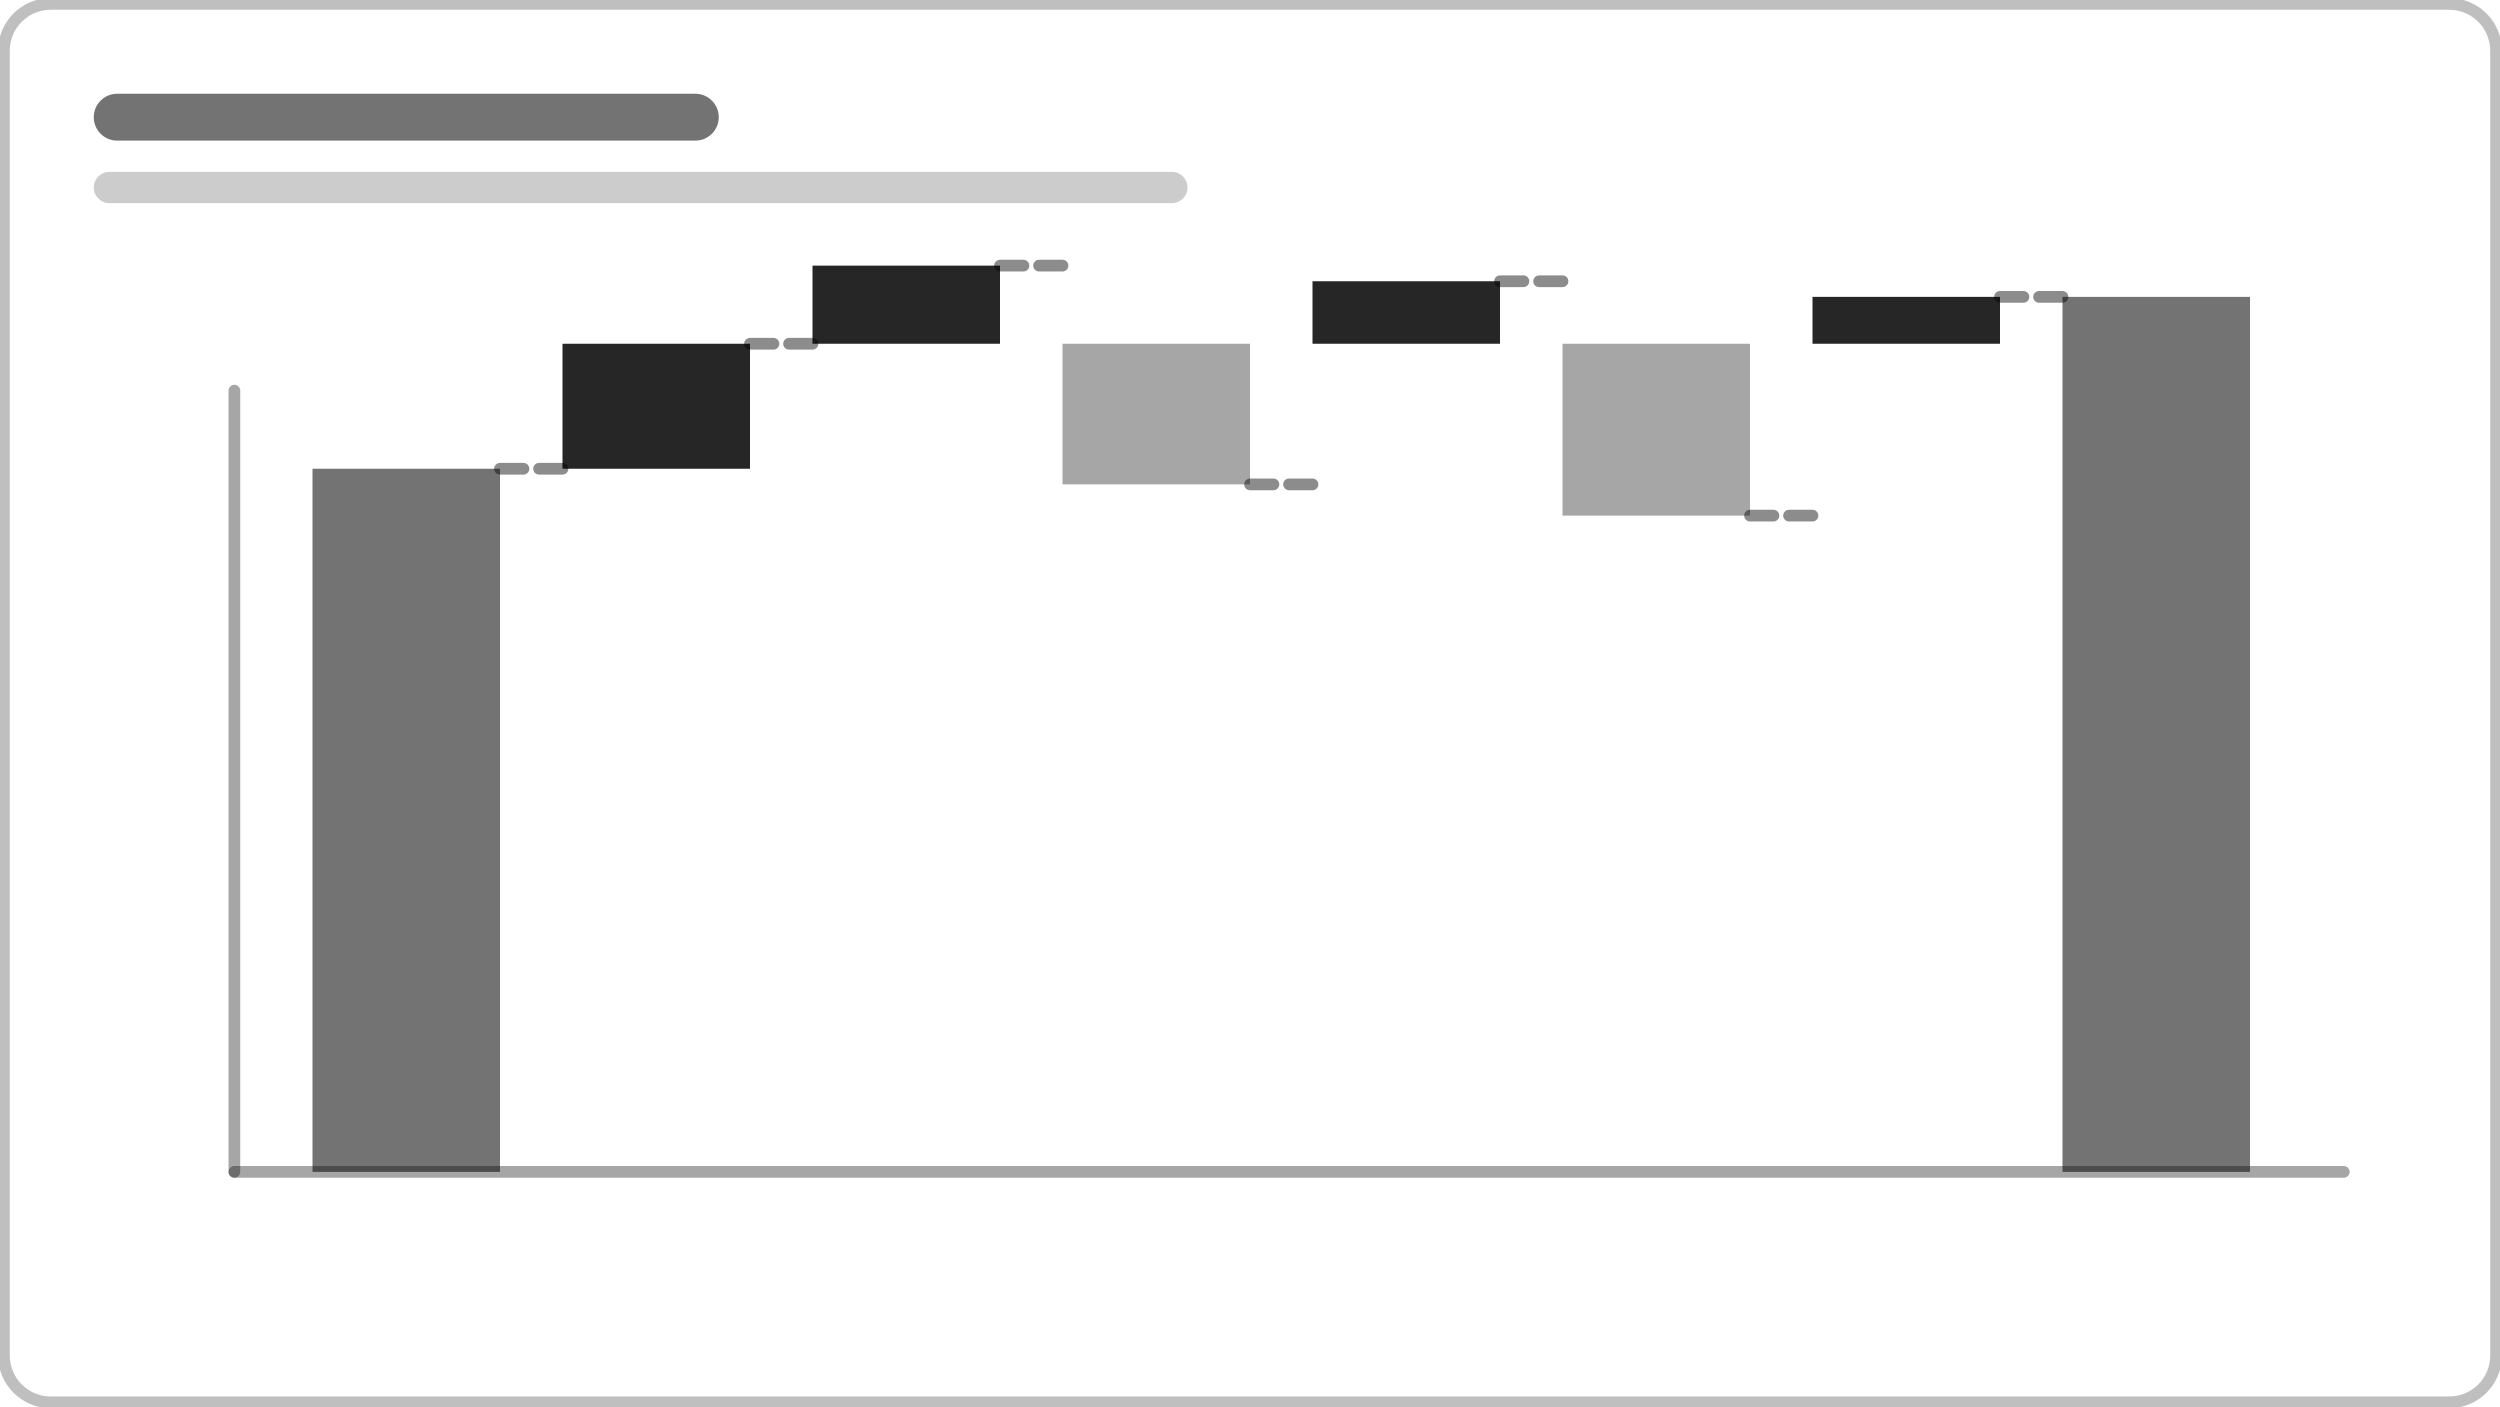
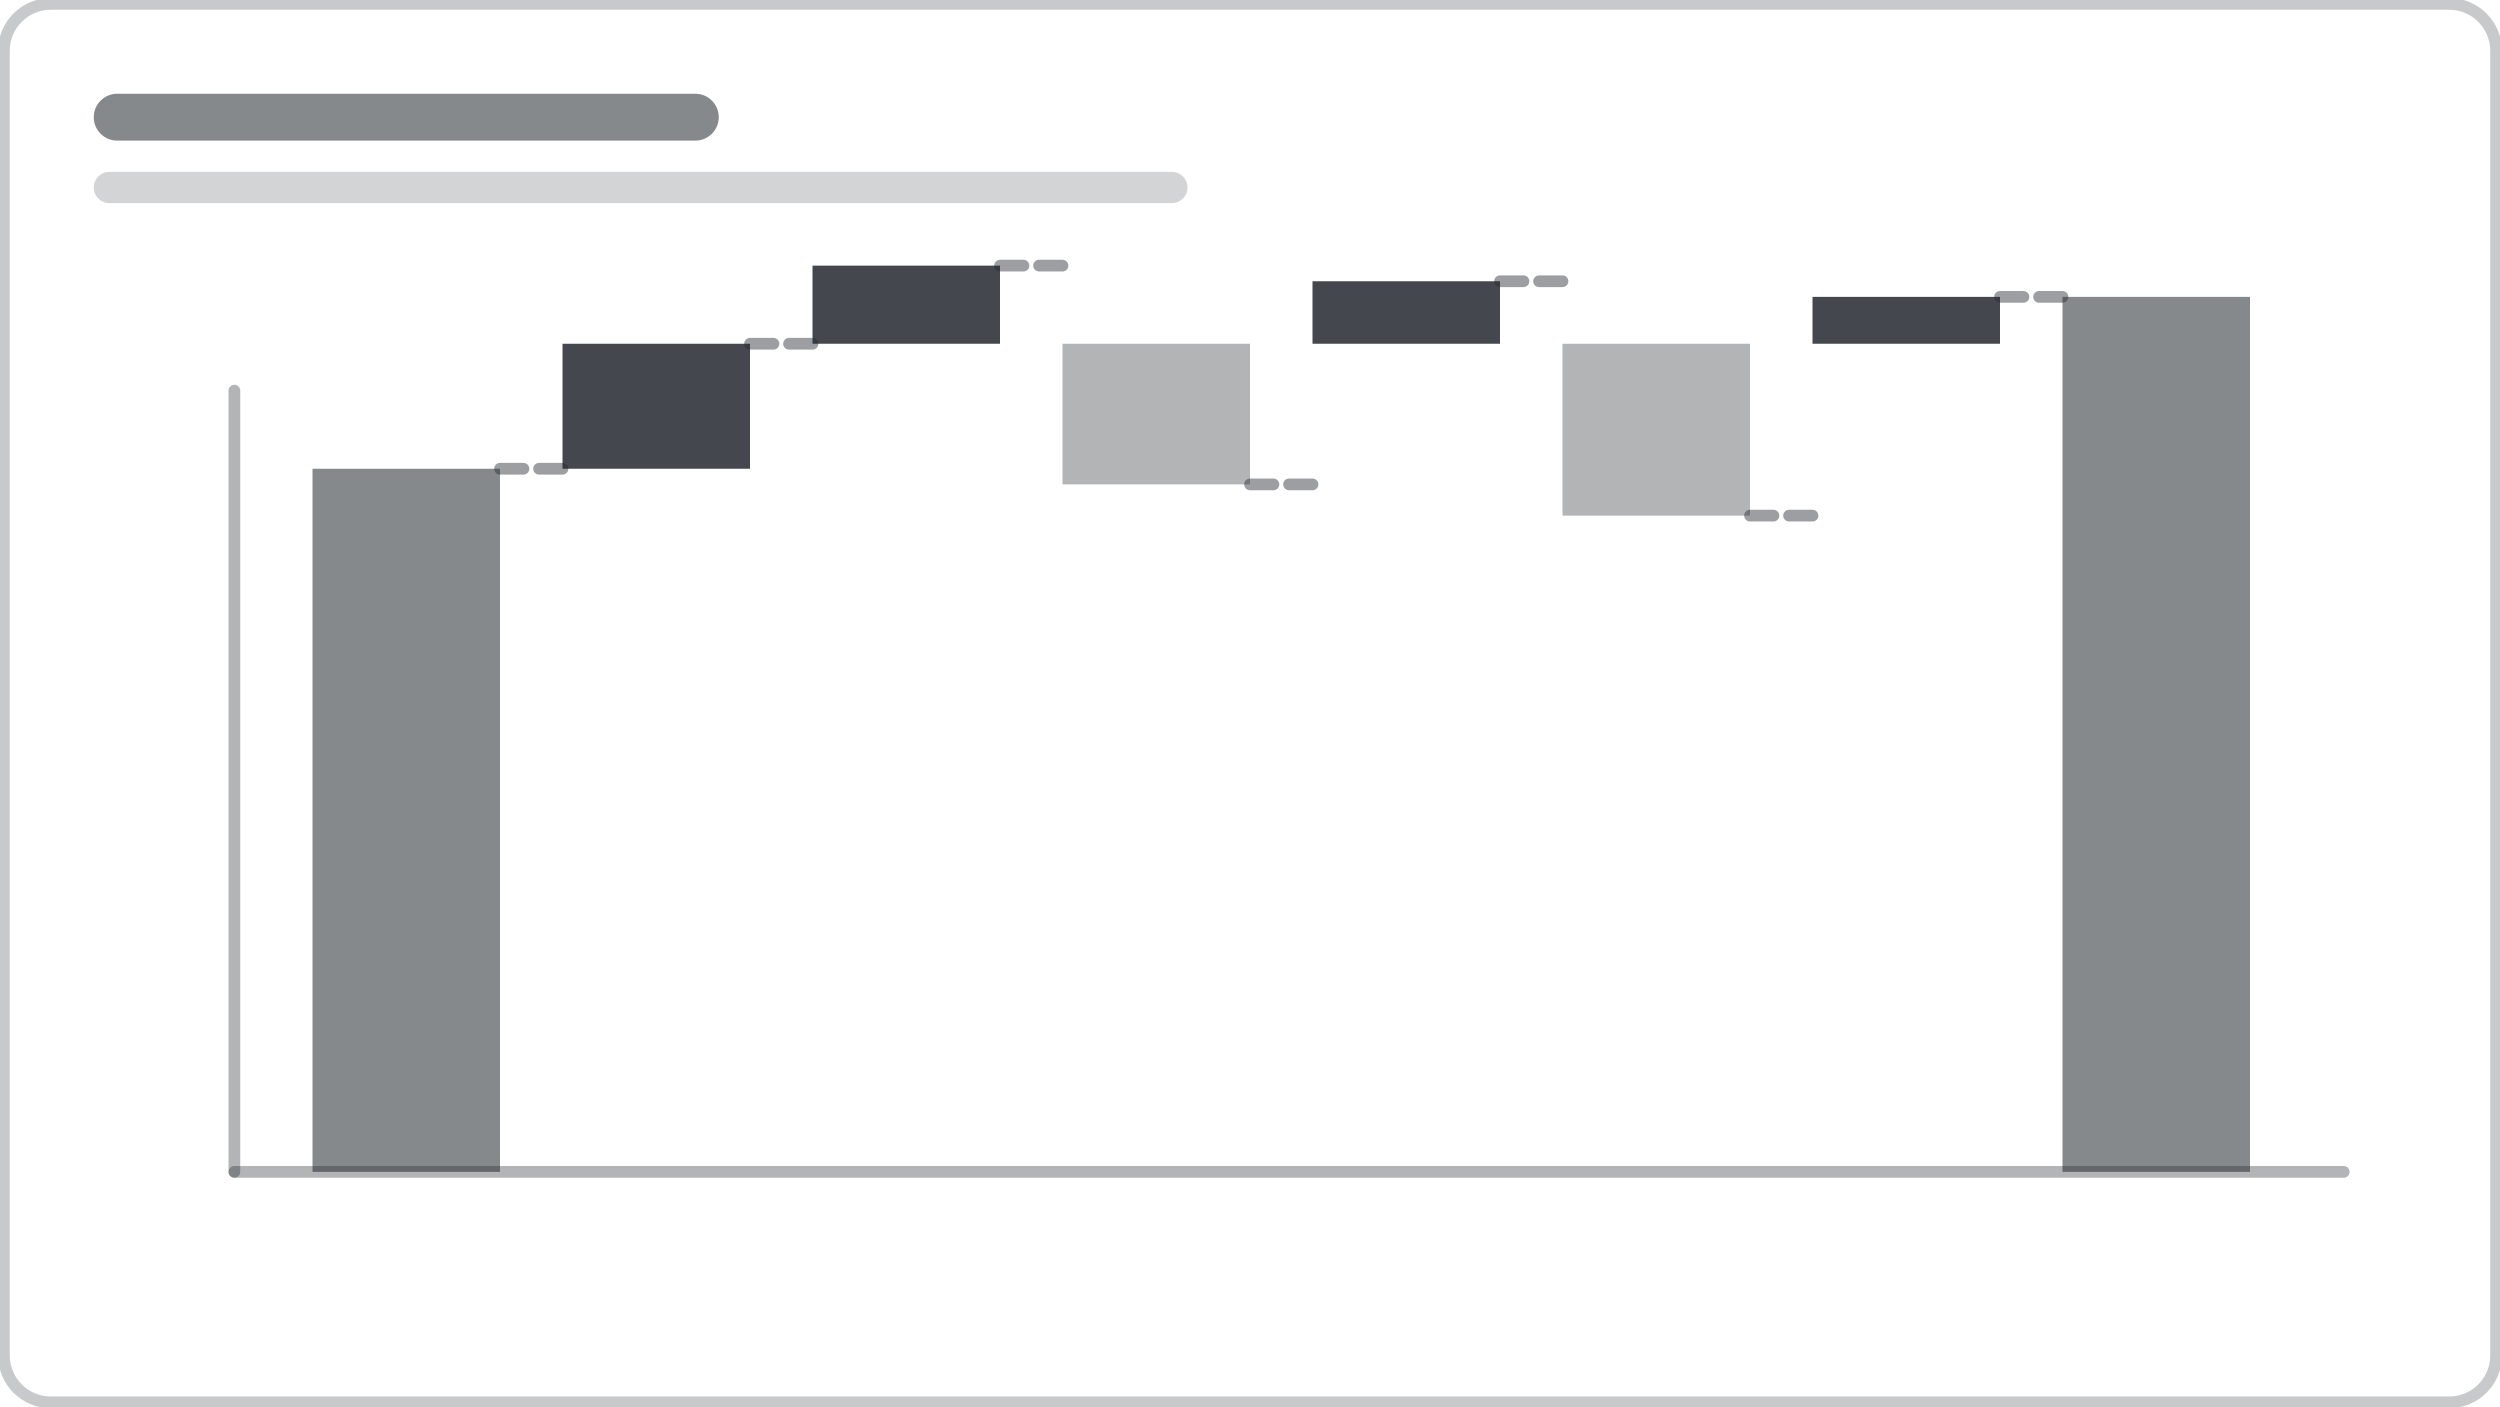
<svg xmlns="http://www.w3.org/2000/svg" viewBox="0 0 320 180" width="320" height="180" fill="none" stroke="currentColor" stroke-width="1.5" stroke-linecap="round" stroke-linejoin="round">
+   <style id="preview-theme">
+   svg { color: #24292f; background: #ffffff; }
+   @media (prefers-color-scheme: dark) {
+     svg { color: #e6edf3; background: #0d1117; }
+   }
+ </style>
  <rect x="0.5" y="0.5" width="319" height="179" rx="6" stroke-opacity="0.25" />
  <rect x="12" y="12" width="80" height="6" rx="3" fill="currentColor" stroke="none" fill-opacity="0.55" />
  <rect x="12" y="22" width="140" height="4" rx="2" fill="currentColor" stroke="none" fill-opacity="0.2" />
  <line x1="30" y1="150" x2="300" y2="150" stroke-opacity="0.35" />
  <line x1="30" y1="150" x2="30" y2="50" stroke-opacity="0.35" />
  <g fill="currentColor" stroke="none">
    <rect x="40" y="60" width="24" height="90" fill-opacity="0.55" />
    <rect x="72" y="44" width="24" height="16" fill-opacity="0.85" />
    <rect x="104" y="34" width="24" height="10" fill-opacity="0.85" />
    <rect x="136" y="44" width="24" height="18" fill-opacity="0.35" />
    <rect x="168" y="36" width="24" height="8" fill-opacity="0.85" />
    <rect x="200" y="44" width="24" height="22" fill-opacity="0.35" />
    <rect x="232" y="38" width="24" height="6" fill-opacity="0.85" />
    <rect x="264" y="38" width="24" height="112" fill-opacity="0.55" />
  </g>
  <g stroke="currentColor" stroke-dasharray="3 2" stroke-opacity="0.45">
    <line x1="64" y1="60" x2="72" y2="60" />
    <line x1="96" y1="44" x2="104" y2="44" />
    <line x1="128" y1="34" x2="136" y2="34" />
    <line x1="160" y1="62" x2="168" y2="62" />
    <line x1="192" y1="36" x2="200" y2="36" />
    <line x1="224" y1="66" x2="232" y2="66" />
    <line x1="256" y1="38" x2="264" y2="38" />
  </g>
</svg>
